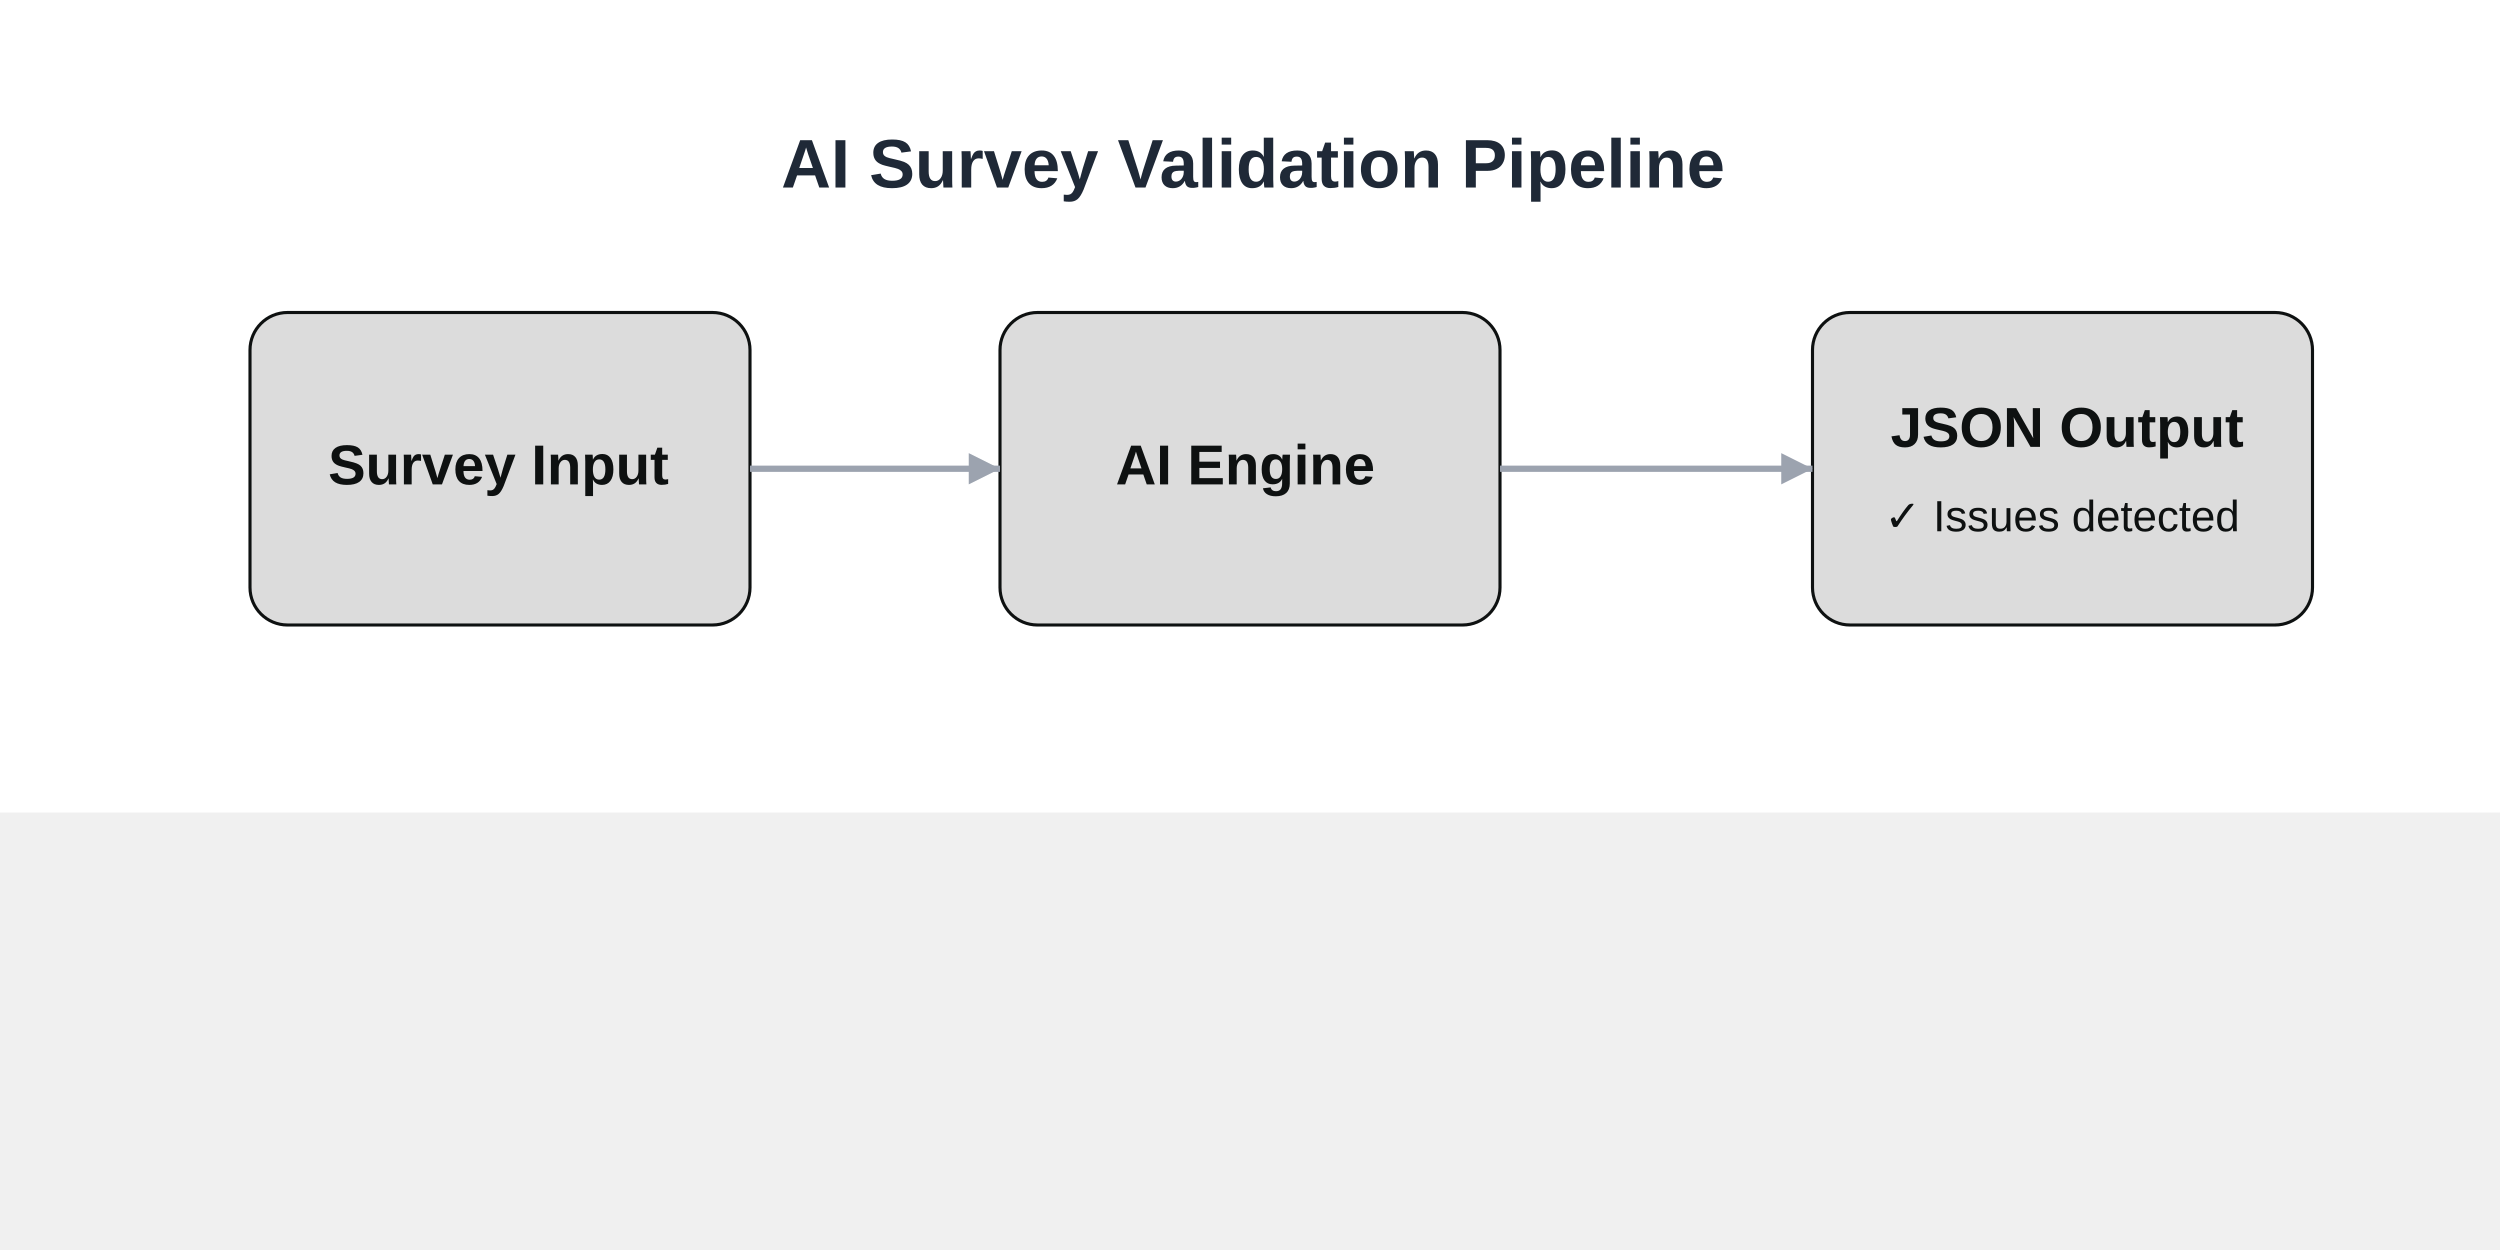
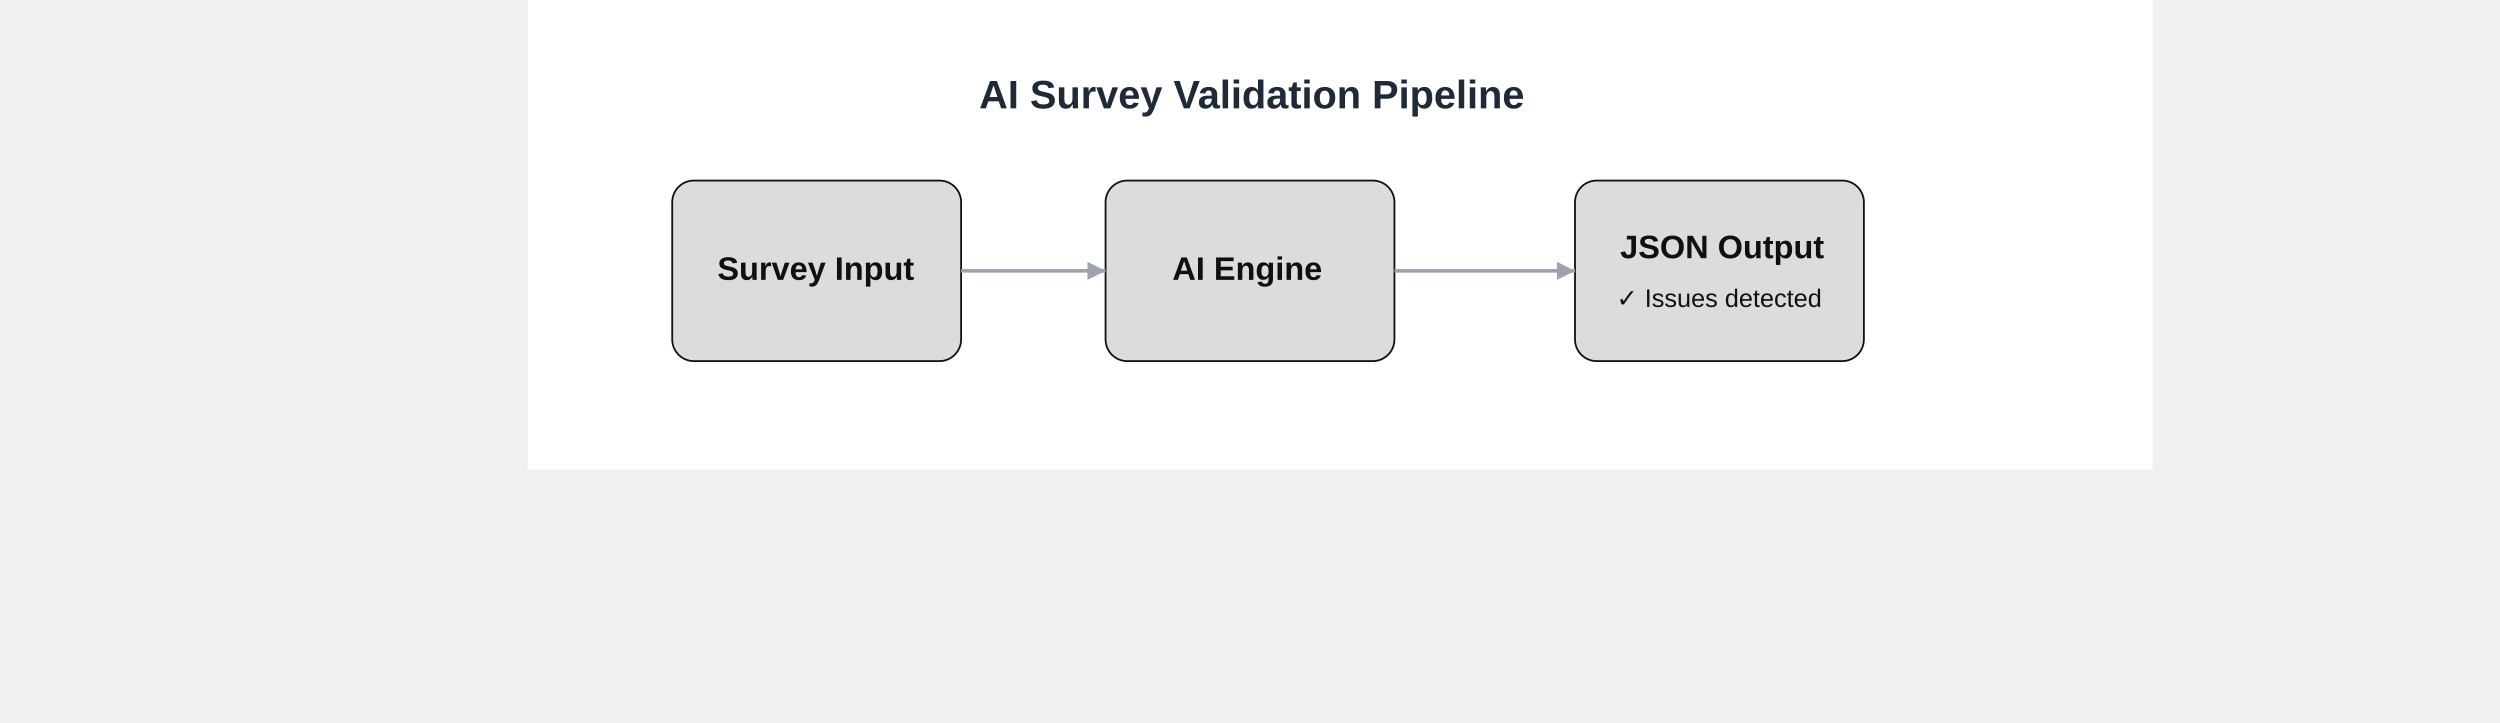
- <svg xmlns="http://www.w3.org/2000/svg" width="800" height="400" viewBox="0 0 800 400">
+ <svg xmlns="http://www.w3.org/2000/svg" width="900" height="260" viewBox="0 0 800 400">
  <rect width="900" height="260" fill="#ffffff" />
  <text x="250" y="60" fill="#1f2937" font-size="22" font-family="Arial" font-weight="bold">
    AI Survey Validation Pipeline
</text>
  <rect x="80" y="100" rx="12" ry="12" width="160" height="100" fill="#DCDCDC" stroke="#0e1111" />
  <text x="105" y="155" fill="#0e1111" font-size="18" font-family="Arial" font-weight="bold">
    Survey Input
  </text>
  <rect x="320" y="100" rx="12" ry="12" width="160" height="100" fill="#DCDCDC" stroke="#0e1111" />
  <text x="357" y="155" fill="#0e1111" font-size="18" font-family="Arial" font-weight="bold">
    AI Engine
  </text>
  <rect x="580" y="100" rx="12" ry="12" width="160" height="100" fill="#DCDCDC" stroke="#0e1111" />
  <text x="605" y="143" fill="#0e1111" font-size="18" font-family="Arial" font-weight="bold">
    JSON Output
  </text>
  <text x="603" y="170" fill="#0e1111" font-size="14" font-family="Arial">
    ✓ Issues detected
  </text>
  <line x1="240" y1="150" x2="320" y2="150" stroke="#9ca3af" stroke-width="2" />
  <polygon points="320,150 310,145 310,155" fill="#9ca3af" />
  <line x1="480" y1="150" x2="580" y2="150" stroke="#9ca3af" stroke-width="2" />
  <polygon points="580,150 570,145 570,155" fill="#9ca3af" />
</svg>
